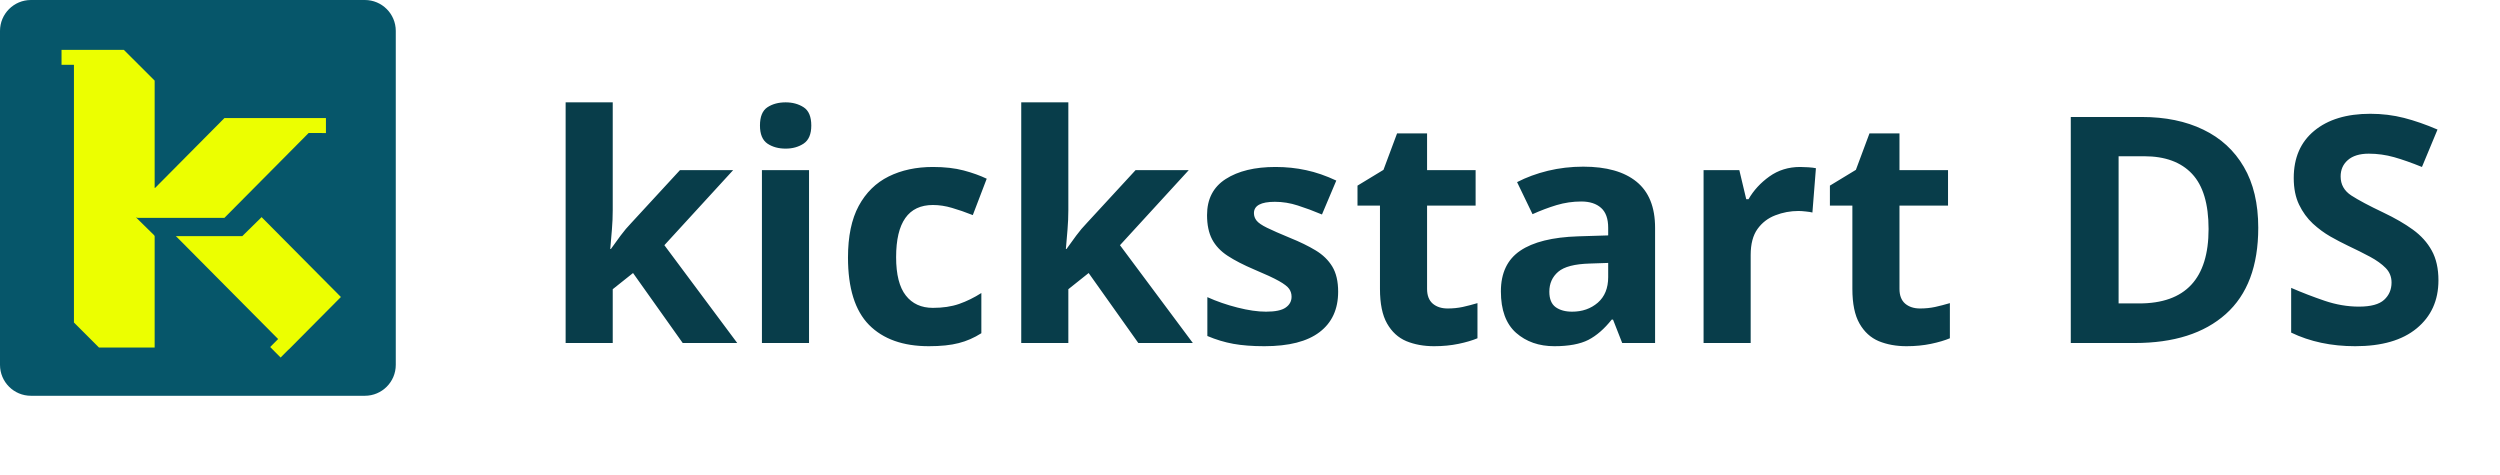
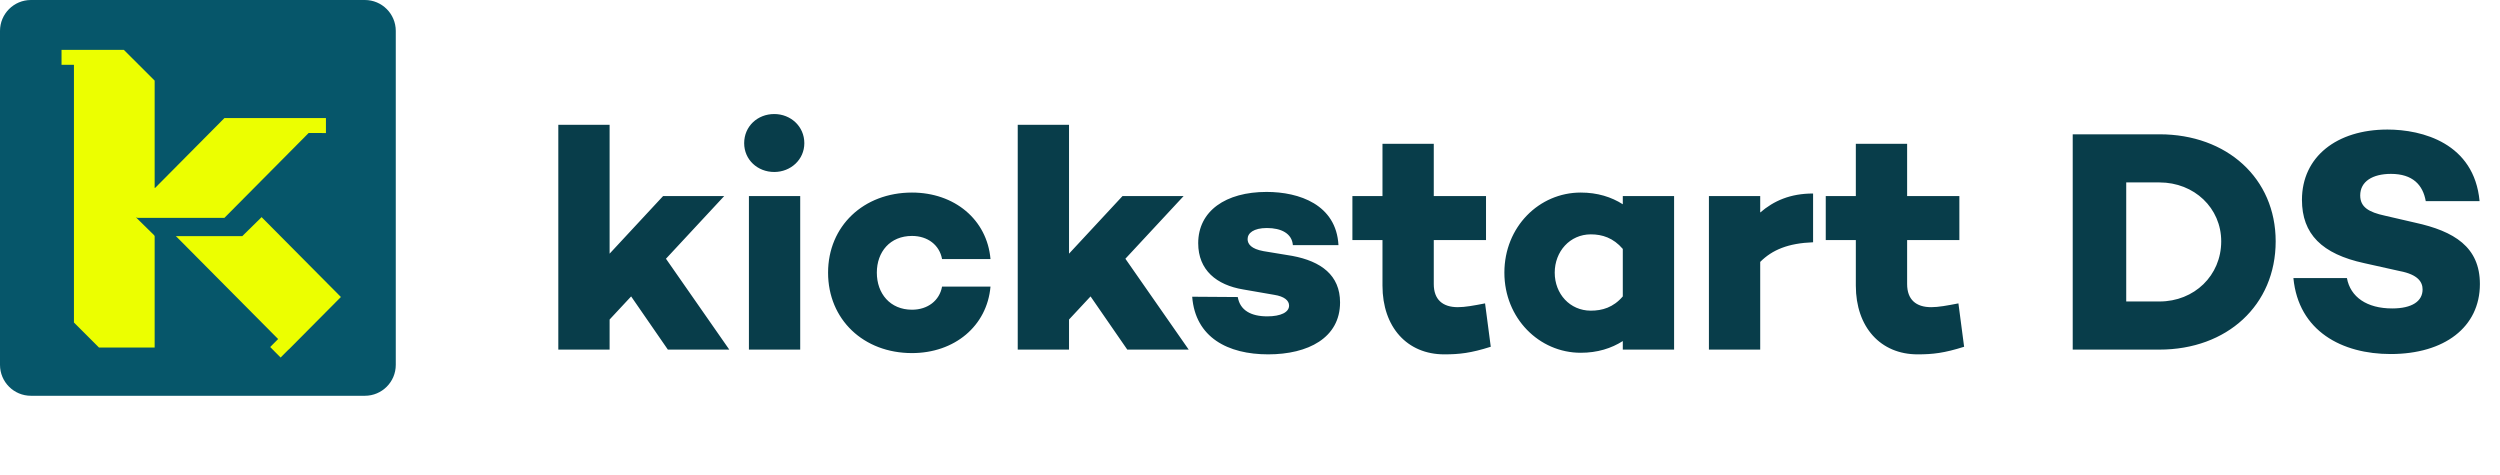
<svg xmlns="http://www.w3.org/2000/svg" width="379px" height="72px" viewBox="0 0 379 72" version="1.1">
  <g id="Page-1" stroke="none" stroke-width="1" fill="none" fill-rule="evenodd">
    <g id="LP-HD" transform="translate(-118, -79)">
      <g id="Group" transform="translate(118, 79)">
        <g id="logo">
          <rect id="Rectangle" fill="#06566A" x="0" y="0" width="60" height="60" rx="4.688" />
          <path d="M18.779,7.563 L23.445,12.223 L23.445,52.689 L15.005,52.688 L11.21,48.897 L11.21,9.819 L9.328,9.819 L9.328,7.563 L18.779,7.563 Z" id="Combined-Shape" fill="#ECFF00" />
          <path d="M35.258,28.487 L51.68,45.024 L43.757,53.003 L43.744,52.99 L42.542,54.202 L40.96,52.609 L42.162,51.397 L19.412,28.487 L35.258,28.487 Z" id="Combined-Shape" fill="#ECFF00" />
          <path d="M55.714,17.143 L36.729,35.798 L23.506,35.798 L20.672,33.013 L36.823,17.143 L55.714,17.143 Z" id="Combined-Shape" fill="#06566A" />
          <path d="M49.412,17.899 L49.412,20.168 L46.785,20.167 L34.024,33.025 L20.821,33.025 L19.917,32.113 L34.024,17.899 L49.412,17.899 Z" id="Combined-Shape" fill="#ECFF00" />
        </g>
-         <text id="kickstart-DS" font-family="Campton-BoldDEMO, Campton" font-size="48" font-weight="bold" line-spacing="60" fill="#083D4A">
-           <tspan x="82" y="52">kickstart DS</tspan>
-         </text>
+         <path d="M92.416,53 L92.416,48.44 L95.68,44.936 L101.248,53 L110.56,53 L100.96,39.224 L109.792,29.72 L100.528,29.72 L92.416,38.456 L92.416,18.92 L84.64,18.92 L84.64,53 L92.416,53 Z M117.376,26.072 C119.872,26.072 121.936,24.2 121.936,21.704 C121.936,19.16 119.872,17.288 117.376,17.288 C114.832,17.288 112.816,19.16 112.816,21.704 C112.816,24.2 114.832,26.072 117.376,26.072 Z M121.312,53 L121.312,29.72 L113.536,29.72 L113.536,53 L121.312,53 Z M138.256,53.528 C144.688,53.528 149.632,49.448 150.16,43.448 L142.816,43.448 C142.432,45.56 140.656,46.952 138.256,46.952 C134.944,46.952 132.928,44.504 132.928,41.336 C132.928,38.168 134.944,35.768 138.256,35.768 C140.656,35.768 142.432,37.16 142.816,39.272 L150.16,39.272 C149.632,33.272 144.688,29.192 138.256,29.192 C130.912,29.192 125.536,34.28 125.536,41.336 C125.536,48.44 130.912,53.528 138.256,53.528 Z M162.064,53 L162.064,48.44 L165.328,44.936 L170.896,53 L180.208,53 L170.608,39.224 L179.44,29.72 L170.176,29.72 L162.064,38.456 L162.064,18.92 L154.288,18.92 L154.288,53 L162.064,53 Z M192.256,53.72 C198.304,53.72 203.152,51.224 203.152,45.848 C203.152,41.72 200.272,39.608 195.904,38.792 L191.536,38.072 C189.712,37.736 189.136,37.016 189.136,36.248 C189.136,35.336 190.048,34.568 192.064,34.568 C194.224,34.568 195.856,35.384 196,37.16 L202.912,37.16 C202.576,31.016 196.96,29.096 192.016,29.096 C185.824,29.096 181.648,31.976 181.648,36.872 C181.648,40.952 184.432,43.208 188.464,43.88 L193.168,44.696 C194.704,44.936 195.424,45.56 195.424,46.328 C195.424,47.336 194.176,47.96 192.112,47.96 C189.664,47.96 187.984,47.048 187.648,45.032 L180.736,44.984 C181.216,51.176 186.16,53.72 192.256,53.72 Z M218.944,53.72 C221.248,53.72 222.976,53.528 226,52.568 L225.136,45.992 C223.408,46.328 222.112,46.568 221.008,46.568 C218.704,46.568 217.36,45.416 217.36,43.064 L217.36,36.392 L225.28,36.392 L225.28,29.72 L217.36,29.72 L217.36,21.8 L209.584,21.8 L209.584,29.72 L205.024,29.72 L205.024,36.392 L209.584,36.392 L209.584,43.304 C209.584,49.592 213.328,53.72 218.944,53.72 Z M239.632,53.48 C242.176,53.48 244.288,52.808 246.016,51.704 L246.016,53 L253.792,53 L253.792,29.72 L246.016,29.72 L246.016,30.968 C244.288,29.864 242.176,29.192 239.632,29.192 C233.344,29.192 228.064,34.376 228.064,41.336 C228.064,48.248 233.344,53.48 239.632,53.48 Z M241.168,47.096 C238,47.096 235.696,44.552 235.696,41.336 C235.696,38.12 238,35.528 241.168,35.528 C242.896,35.528 244.576,36.056 246.016,37.736 L246.016,44.936 C244.576,46.616 242.896,47.096 241.168,47.096 Z M266.848,53 L266.848,39.704 C268.672,37.88 271.072,36.872 274.864,36.728 L274.864,29.336 C271.408,29.336 268.912,30.44 266.848,32.216 L266.848,29.72 L259.072,29.72 L259.072,53 L266.848,53 Z M290.704,53.72 C293.008,53.72 294.736,53.528 297.76,52.568 L296.896,45.992 C295.168,46.328 293.872,46.568 292.768,46.568 C290.464,46.568 289.12,45.416 289.12,43.064 L289.12,36.392 L297.04,36.392 L297.04,29.72 L289.12,29.72 L289.12,21.8 L281.344,21.8 L281.344,29.72 L276.784,29.72 L276.784,36.392 L281.344,36.392 L281.344,43.304 C281.344,49.592 285.088,53.72 290.704,53.72 Z M327.376,53 C337.6,53 344.992,46.28 344.992,36.584 C344.992,27.032 337.6,20.36 327.376,20.36 L314.224,20.36 L314.224,53 L327.376,53 Z M327.376,45.704 L322.336,45.704 L322.336,27.656 L327.376,27.656 C332.656,27.656 336.736,31.544 336.736,36.584 C336.736,41.768 332.656,45.704 327.376,45.704 Z M362.416,53.672 C370.576,53.672 375.952,49.592 375.952,43.064 C375.952,37.448 372.064,35.048 366.112,33.752 L361.552,32.696 C359.104,32.168 357.808,31.4 357.808,29.624 C357.808,27.512 359.68,26.36 362.464,26.36 C365.776,26.36 367.312,28.04 367.744,30.488 L375.904,30.488 C375.088,21.704 367.216,19.64 361.936,19.64 C354.256,19.64 348.976,23.768 348.976,30.296 C348.976,35.48 352,38.504 358.432,39.896 L363.808,41.096 C366.592,41.624 367.264,42.776 367.264,43.88 C367.264,45.656 365.68,46.76 362.656,46.76 C358.816,46.76 356.32,45.032 355.792,42.152 L347.68,42.152 C348.448,50.216 355.072,53.672 362.416,53.672 Z" id="kickstartDS" fill="#083D4A" fill-rule="nonzero" />
      </g>
    </g>
  </g>
</svg>
